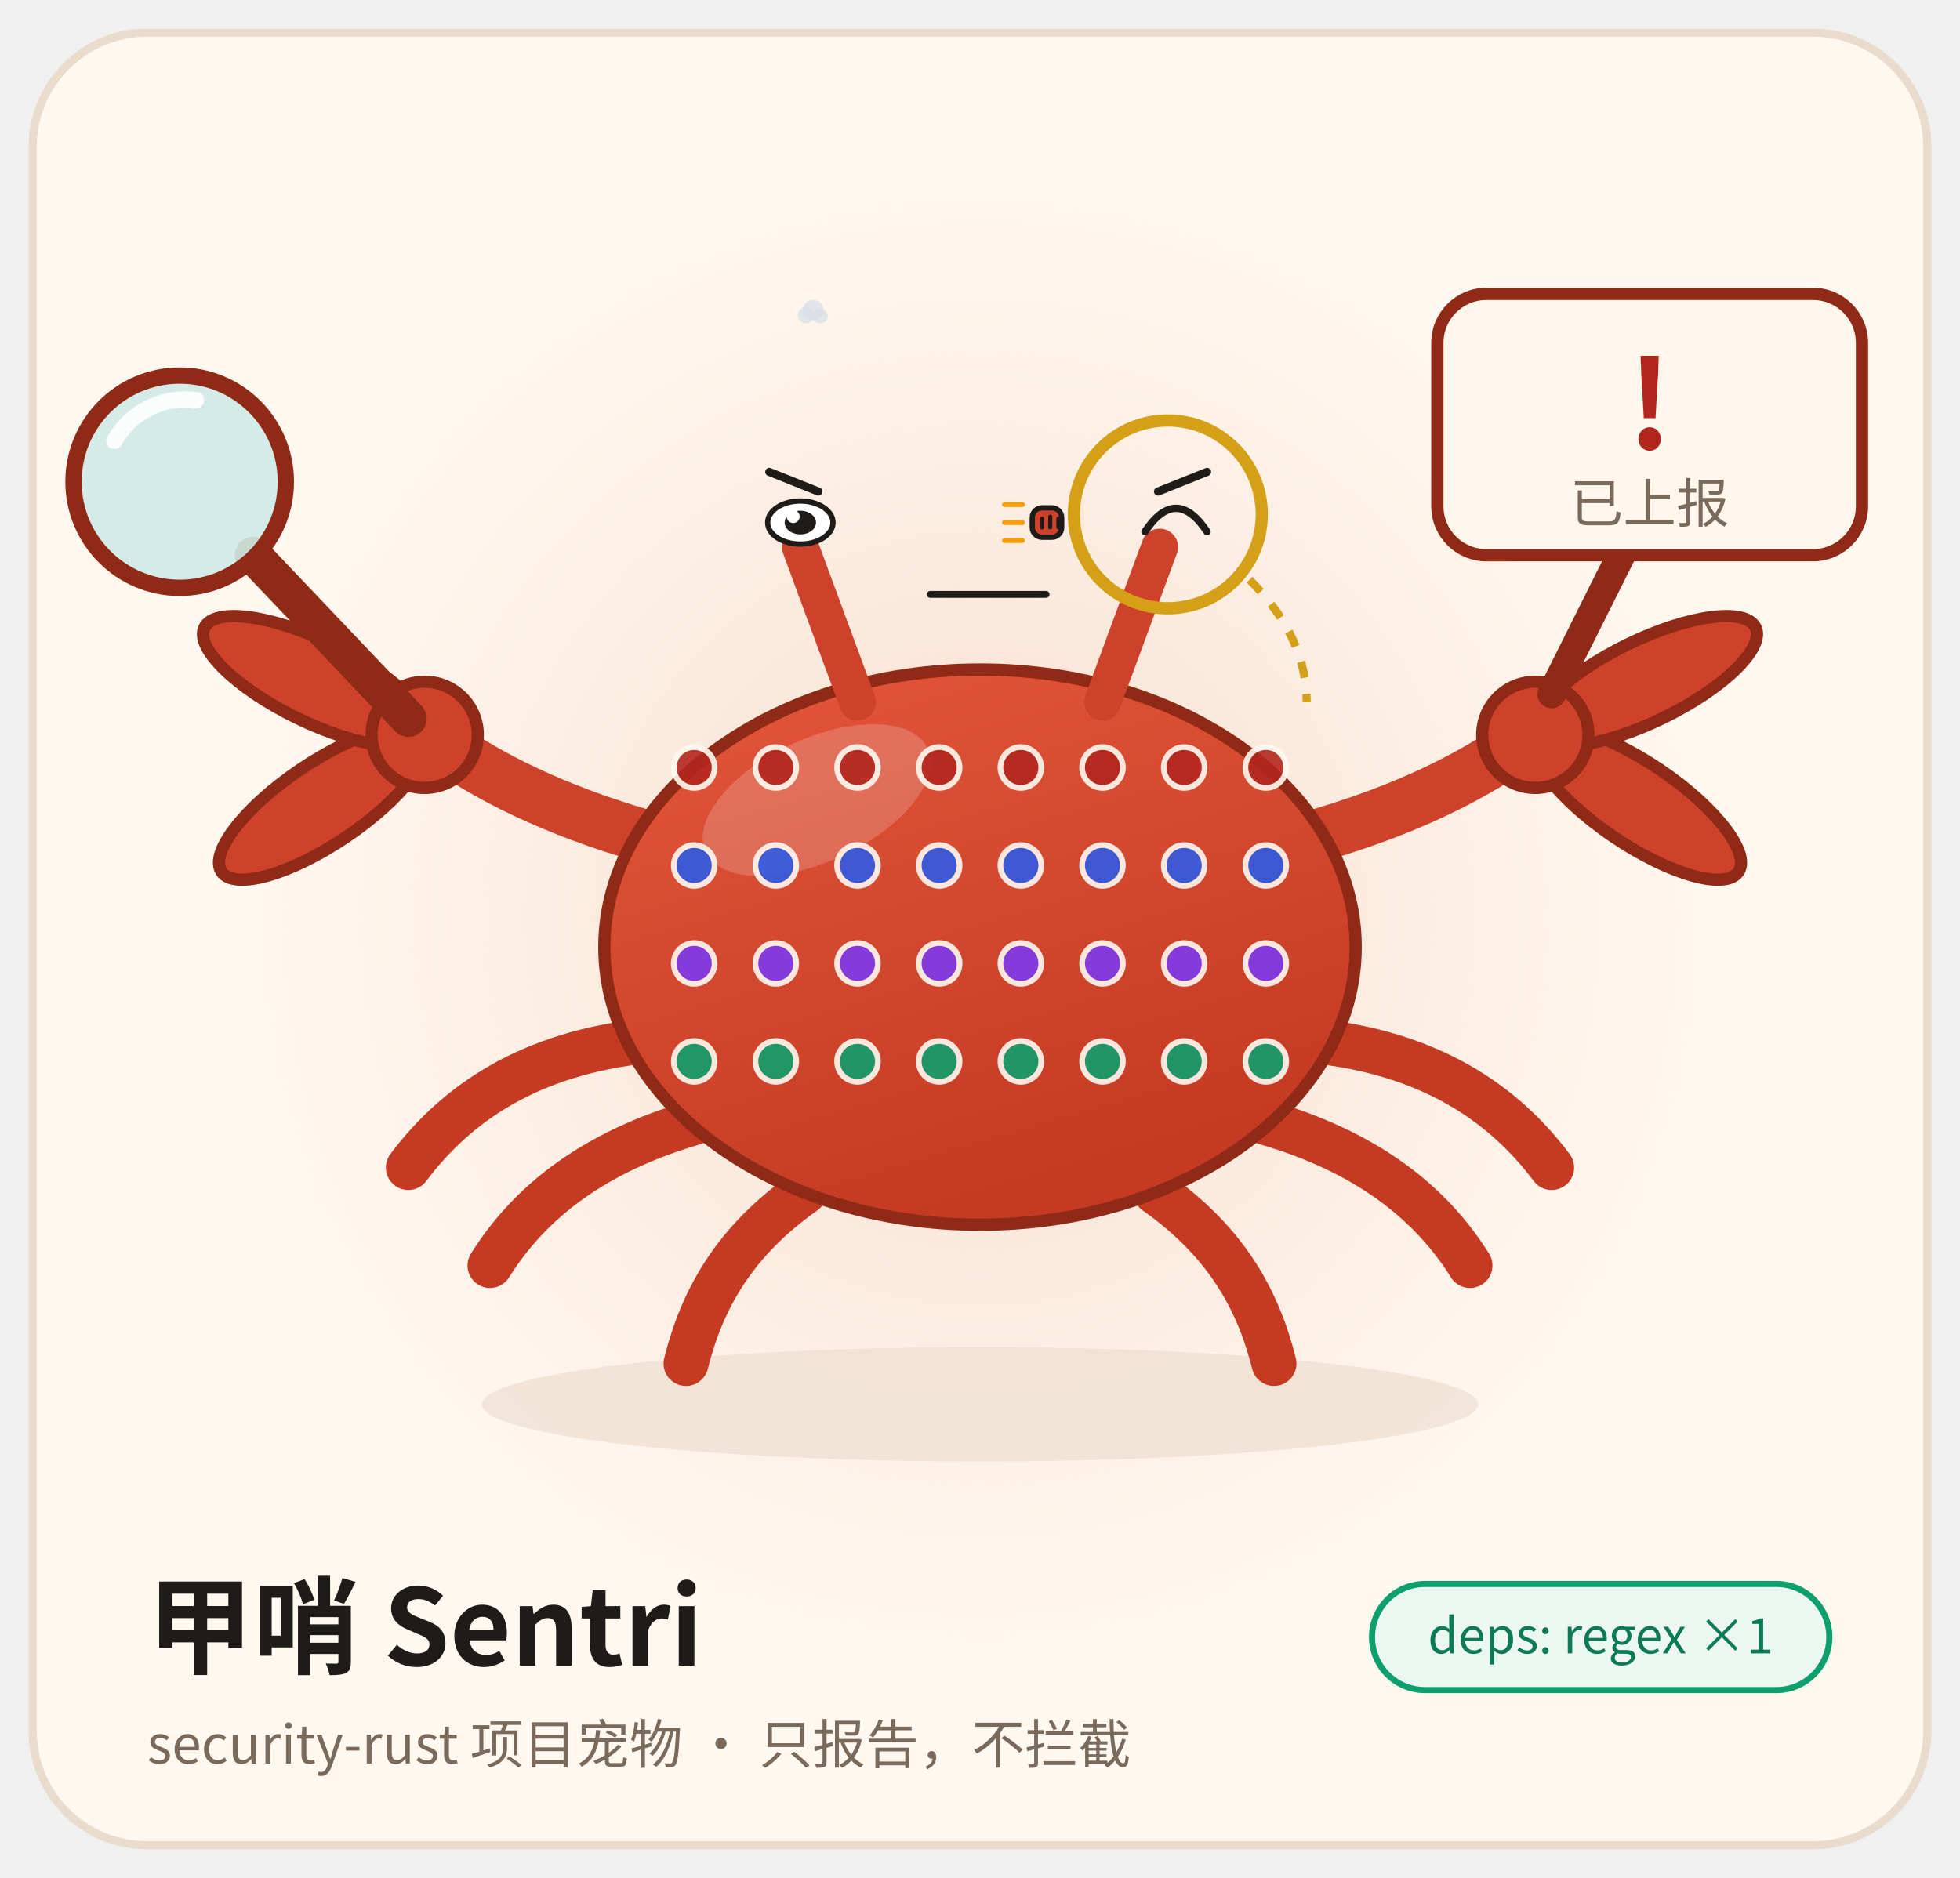
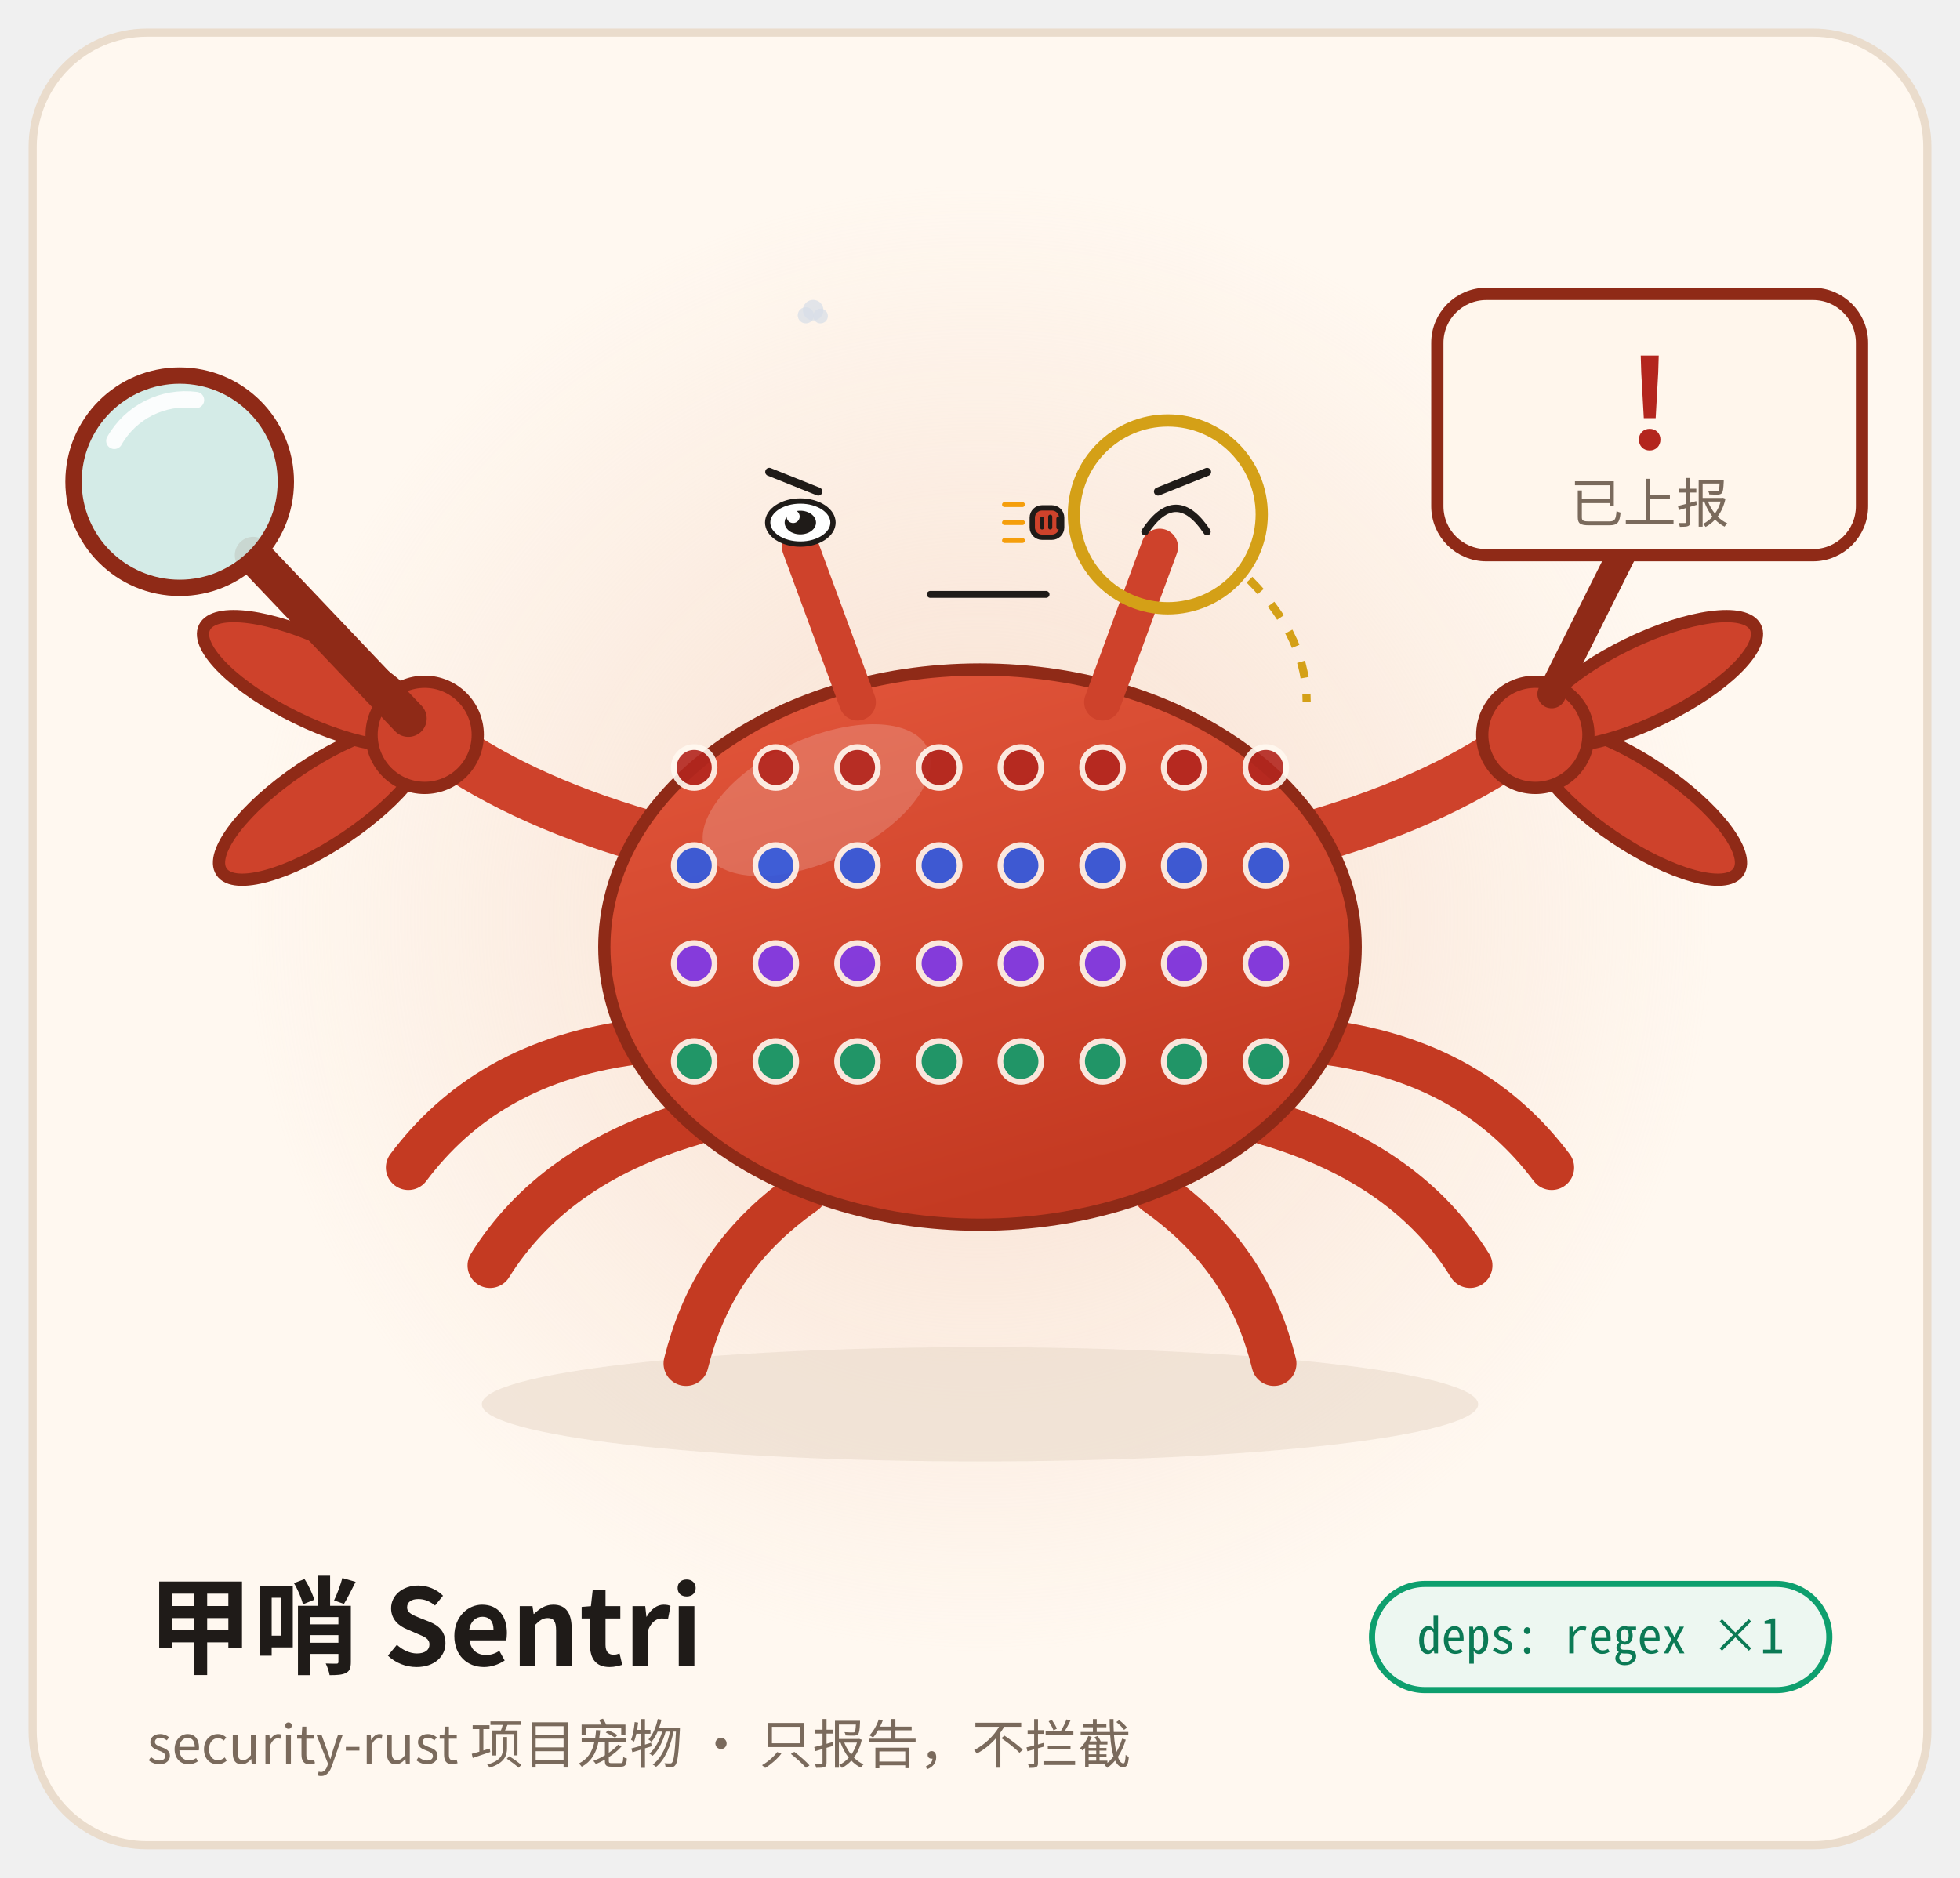
<svg xmlns="http://www.w3.org/2000/svg" viewBox="0 0 480 460" width="480" height="460" role="img" aria-label="甲哨 Sentri · 敲打 Knocking">
  <style>
.ex-motion { animation: ex-tap 0.55s ease-in-out infinite; transform-box: fill-box; transform-origin: 50% 50%; }
.ex-anim-tear { animation: ex-tear 1.8s ease-in infinite; transform-box: fill-box; transform-origin: center; }
.ex-anim-sweat { animation: ex-tear 1.5s ease-in infinite; transform-box: fill-box; transform-origin: center; }
.ex-anim-heart { animation: ex-heart 2.2s ease-out infinite; transform-box: fill-box; transform-origin: center; }
.ex-anim-spark { animation: ex-spark 1.9s ease-in-out infinite; transform-box: fill-box; transform-origin: center; }
.ex-anim-rain { animation: ex-rain 1.4s linear infinite; transform-box: fill-box; transform-origin: center; }
.ex-anim-confetti { animation: ex-confetti 2.4s linear infinite; transform-box: fill-box; transform-origin: center; }
.ex-anim-pulse { animation: ex-pulse 1.6s ease-in-out infinite; transform-box: fill-box; transform-origin: center; }
.ex-anim-knock { animation: ex-knock 0.55s ease-in-out infinite; transform-box: fill-box; transform-origin: center; }
.ex-anim-knockline { animation: ex-knockline 0.55s ease-out infinite; transform-box: fill-box; transform-origin: center; }
.ex-anim-palm { animation: ex-palm 0.9s ease-in-out infinite; transform-box: fill-box; transform-origin: center; }
.ex-anim-steam { animation: ex-steam 1.8s ease-out infinite; transform-box: fill-box; transform-origin: center; }
.ex-anim-shock { animation: ex-shock 0.5s ease-in-out infinite; transform-box: fill-box; transform-origin: center; }
.ex-anim-please { animation: ex-please 1.4s ease-in-out infinite; transform-box: fill-box; transform-origin: center; }
.ex-anim-drift { animation: ex-drift 4.5s ease-in-out infinite; transform-box: fill-box; transform-origin: center; }
@keyframes ex-tap { 0%,100% { transform: translateY(0); } 25% { transform: translateY(1.41px); } 32% { transform: translateY(0); } }
@keyframes ex-tear { 0% { transform: translateY(0); opacity: 0; } 18% { opacity: 1; } 100% { transform: translateY(8.8px); opacity: 0; } }
@keyframes ex-heart { 0% { transform: translateY(0) scale(.65); opacity: 0; } 20% { opacity: 1; } 100% { transform: translateY(-14.4px) scale(1.15); opacity: 0; } }
@keyframes ex-spark { 0%,100% { transform: scale(.6) rotate(0deg); opacity: .3; } 50% { transform: scale(1.15) rotate(25deg); opacity: 1; } }
@keyframes ex-rain { 0% { transform: translateY(0); opacity: 0; } 20% { opacity: 1; } 100% { transform: translateY(9.6px); opacity: 0; } }
@keyframes ex-confetti { 0% { transform: translateY(-4px) rotate(0deg); opacity: 1; } 100% { transform: translateY(14px) rotate(200deg); opacity: 0; } }
@keyframes ex-pulse { 0%,100% { transform: scale(1); opacity: .35; } 50% { transform: scale(1.18); opacity: .7; } }
@keyframes ex-knock { 0%,100% { transform: translateX(3.6px); } 35% { transform: translateX(0); } }
@keyframes ex-knockline { 0%,100% { transform: scaleX(.6); opacity: .35; } 35% { transform: scaleX(1); opacity: 1; } }
@keyframes ex-palm { 0%,100% { transform: translateY(0) rotate(0deg); } 50% { transform: translateY(-1px) rotate(-4deg); } }
@keyframes ex-steam { 0% { transform: translateY(0); opacity: .7; } 100% { transform: translateY(-7.2px); opacity: 0; } }
@keyframes ex-shock { 0%,100% { transform: scaleX(.7); opacity: .4; } 50% { transform: scaleX(1.25); opacity: 1; } }
@keyframes ex-please { 0%,100% { transform: translateY(0); } 50% { transform: translateY(-1.5px); } }
@keyframes ex-drift { 0%,100% { transform: translateY(0); } 50% { transform: translateY(-1.6px); } }
@media (prefers-reduced-motion: reduce) {
  .ex-motion, [class*="ex-anim-"] { animation: none !important; }
}
</style>
  <g class="ex-motion ex-knocking">
    <g class="ex-base">
      <defs>
        <linearGradient id="shell" x1="0" y1="0" x2="0.4" y2="1">
          <stop offset="0" stop-color="#E4573C" />
          <stop offset="1" stop-color="#C43A22" />
        </linearGradient>
        <radialGradient id="glow" cx="0.5" cy="0.5" r="0.5">
          <stop offset="0" stop-color="#F6D9C8" stop-opacity="0.85" />
          <stop offset="1" stop-color="#F6D9C8" stop-opacity="0" />
        </radialGradient>
      </defs>
      <rect x="8" y="8" width="464" height="444" rx="28" fill="#FFF8F0" stroke="#EADCCC" stroke-width="2" />
      <circle cx="240" cy="225" r="180" fill="url(#glow)" />
      <ellipse cx="240" cy="344" rx="122" ry="14" fill="#E9DACB" opacity="0.6" />
      <g stroke="#C43A22" stroke-width="11" stroke-linecap="round" fill="none">
        <path d="M158 255 C130 258 112 270 100 286" />
        <path d="M170 275 C146 282 130 294 120 310" />
        <path d="M197 292 C180 304 172 318 168 334" />
        <path d="M322 255 C350 258 368 270 380 286" />
        <path d="M310 275 C334 282 350 294 360 310" />
        <path d="M283 292 C300 304 308 318 312 334" />
      </g>
      <g stroke="#CE422B" stroke-width="13" stroke-linecap="round" fill="none">
        <path d="M162 206 C140 200 122 192 108 182" />
        <path d="M318 206 C340 200 358 192 372 182" />
      </g>
      <ellipse cx="240" cy="232" rx="92" ry="68" fill="url(#shell)" stroke="#8F2A17" stroke-width="3" />
      <ellipse cx="200" cy="196" rx="30" ry="15" fill="#FFFFFF" opacity="0.18" transform="rotate(-25 200 196)" />
      <g>
        <g fill="#B3261E" opacity="0.9" stroke="#FFF8F0" stroke-width="1.4">
          <circle cx="170" cy="188" r="5" />
          <circle cx="190" cy="188" r="5" />
          <circle cx="210" cy="188" r="5" />
          <circle cx="230" cy="188" r="5" />
          <circle cx="250" cy="188" r="5" />
          <circle cx="270" cy="188" r="5" />
          <circle cx="290" cy="188" r="5" />
          <circle cx="310" cy="188" r="5" />
        </g>
        <g fill="#2D5BE3" opacity="0.9" stroke="#FFF8F0" stroke-width="1.4">
          <circle cx="170" cy="212" r="5" />
          <circle cx="190" cy="212" r="5" />
          <circle cx="210" cy="212" r="5" />
          <circle cx="230" cy="212" r="5" />
          <circle cx="250" cy="212" r="5" />
          <circle cx="270" cy="212" r="5" />
          <circle cx="290" cy="212" r="5" />
          <circle cx="310" cy="212" r="5" />
        </g>
        <g fill="#7C3AED" opacity="0.9" stroke="#FFF8F0" stroke-width="1.4">
          <circle cx="170" cy="236" r="5" />
          <circle cx="190" cy="236" r="5" />
          <circle cx="210" cy="236" r="5" />
          <circle cx="230" cy="236" r="5" />
          <circle cx="250" cy="236" r="5" />
          <circle cx="270" cy="236" r="5" />
          <circle cx="290" cy="236" r="5" />
          <circle cx="310" cy="236" r="5" />
        </g>
        <g fill="#0E9F6E" opacity="0.9" stroke="#FFF8F0" stroke-width="1.4">
          <circle cx="170" cy="260" r="5" />
          <circle cx="190" cy="260" r="5" />
          <circle cx="210" cy="260" r="5" />
          <circle cx="230" cy="260" r="5" />
          <circle cx="250" cy="260" r="5" />
          <circle cx="270" cy="260" r="5" />
          <circle cx="290" cy="260" r="5" />
          <circle cx="310" cy="260" r="5" />
        </g>
      </g>
      <g stroke="#CE422B" stroke-width="9" stroke-linecap="round">
        <path d="M210 172 L196 134" />
        <path d="M270 172 L284 134" />
      </g>
      <circle cx="286" cy="126" r="23" fill="none" stroke="#D4A017" stroke-width="3" />
      <path d="M306 142 C316 152 320 162 320 172" stroke="#D4A017" stroke-width="2" stroke-dasharray="4 4" fill="none" />
      <g transform="translate(104 180)">
        <ellipse cx="-30" cy="0" rx="30" ry="10" fill="#CE422B" stroke="#8F2A17" stroke-width="3" transform="rotate(-34)" />
        <ellipse cx="-30" cy="0" rx="30" ry="10" fill="#CE422B" stroke="#8F2A17" stroke-width="3" transform="rotate(26)" />
        <circle cx="0" cy="0" r="13" fill="#CE422B" stroke="#8F2A17" stroke-width="3" />
      </g>
      <path d="M62 136 L100 176" stroke="#8F2A17" stroke-width="9" stroke-linecap="round" />
      <circle cx="44" cy="118" r="26" fill="#CFEAE6" fill-opacity="0.9" stroke="#8F2A17" stroke-width="4" />
      <path d="M28 108 A20 20 0 0 1 48 98" stroke="#FFFFFF" stroke-width="4" stroke-linecap="round" fill="none" opacity="0.9" />
      <g transform="translate(376 180) scale(-1 1)">
        <ellipse cx="-30" cy="0" rx="30" ry="10" fill="#CE422B" stroke="#8F2A17" stroke-width="3" transform="rotate(-34)" />
        <ellipse cx="-30" cy="0" rx="30" ry="10" fill="#CE422B" stroke="#8F2A17" stroke-width="3" transform="rotate(26)" />
        <circle cx="0" cy="0" r="13" fill="#CE422B" stroke="#8F2A17" stroke-width="3" />
      </g>
      <path d="M380 170 L398 134" stroke="#8F2A17" stroke-width="7" stroke-linecap="round" />
      <rect x="352" y="72" width="104" height="64" rx="12" fill="#FFF6EC" stroke="#8F2A17" stroke-width="3" />
-       <text x="404" y="110" text-anchor="middle" font-family="ui-monospace, Menlo, Consolas, 'Noto Sans CJK SC', monospace" font-size="30" font-weight="700" fill="#B3261E">!</text>
-       <text x="404" y="128" text-anchor="middle" font-family="system-ui, -apple-system, 'Noto Sans CJK SC', 'Source Han Sans SC', 'PingFang SC', 'Microsoft YaHei', sans-serif" font-size="13" fill="#7A6A5C">已上报</text>
-       <text x="36" y="408" font-family="system-ui, -apple-system, 'Noto Sans CJK SC', 'Source Han Sans SC', 'PingFang SC', 'Microsoft YaHei', sans-serif" font-size="26" font-weight="700" fill="#1F1B18">甲哨 Sentri</text>
-       <text x="36" y="432" font-family="system-ui, -apple-system, 'Noto Sans CJK SC', 'Source Han Sans SC', 'PingFang SC', 'Microsoft YaHei', sans-serif" font-size="13" fill="#7A6A5C">security-rust 项目宠物 · 只报告，不拦截</text>
+       <text x="404" y="110" text-anchor="middle" font-family="ui-monospace, 'Noto Sans Mono CJK SC', 'Source Han Mono SC', monospace" font-size="30" font-weight="700" fill="#B3261E">!</text>
+       <text x="404" y="128" text-anchor="middle" font-family="system-ui, 'Noto Sans CJK SC', 'Source Han Sans SC', sans-serif" font-size="13" fill="#7A6A5C">已上报</text>
+       <text x="36" y="408" font-family="system-ui, 'Noto Sans CJK SC', 'Source Han Sans SC', sans-serif" font-size="26" font-weight="700" fill="#1F1B18">甲哨 Sentri</text>
+       <text x="36" y="432" font-family="system-ui, 'Noto Sans CJK SC', 'Source Han Sans SC', sans-serif" font-size="13" fill="#7A6A5C">security-rust 项目宠物 · 只报告，不拦截</text>
      <rect x="336" y="388" width="112" height="26" rx="13" fill="#EDF7F1" stroke="#0E9F6E" stroke-width="1.5" />
-       <text x="392" y="405" text-anchor="middle" font-family="ui-monospace, Menlo, Consolas, 'Noto Sans CJK SC', monospace" font-size="12" fill="#0B7A55">deps: regex ×1</text>
+       <text x="392" y="405" text-anchor="middle" font-family="ui-monospace, 'Noto Sans Mono CJK SC', 'Source Han Mono SC', monospace" font-size="12" fill="#0B7A55">deps: regex ×1</text>
    </g>
    <g class="ex-face">
      <path d="M 188.4,115.6 L 200.4,120.4" stroke="#1F1B18" stroke-width="2" stroke-linecap="round" />
      <path d="M 295.6,115.6 L 283.6,120.4" stroke="#1F1B18" stroke-width="2" stroke-linecap="round" />
      <ellipse cx="196" cy="128" rx="8" ry="5.28" fill="#FFFFFF" stroke="#1F1B18" stroke-width="1.3" />
      <ellipse cx="196" cy="128" rx="3.84" ry="2.9" fill="#1F1B18" />
      <circle cx="194.24" cy="126.52" r="1.6" fill="#FFFFFF" />
      <path d="M 280.4,130.24 Q 288,118.8 295.6,130.24" fill="none" stroke="#1F1B18" stroke-width="1.8" stroke-linecap="round" />
      <path d="M 227.83,145.6 L 256.17,145.6" stroke="#1F1B18" stroke-width="1.7" stroke-linecap="round" />
      <g transform="translate(257.2 128)">
        <g class="ex-anim-knock">
          <rect x="-4.4" y="-3.6" width="7.2" height="7.2" rx="2.4" fill="#CE422B" stroke="#1F1B18" stroke-width="1.3" />
          <path d="M -2,-0.96 L -2,1.2 M 0,-1.44 L 0,1.2 M 2,-0.96 L 2,1.2" stroke="#1F1B18" stroke-width="1" stroke-linecap="round" />
        </g>
      </g>
      <g transform="translate(250.4 123.6)">
        <path class="ex-anim-knockline" style="animation-delay:0.0s" d="M 0 0 L -4.4 0" stroke="#F59E0B" stroke-width="1.2" stroke-linecap="round" />
      </g>
      <g transform="translate(250.4 128)">
        <path class="ex-anim-knockline" style="animation-delay:0.12s" d="M 0 0 L -4.4 0" stroke="#F59E0B" stroke-width="1.2" stroke-linecap="round" />
      </g>
      <g transform="translate(250.4 132.4)">
        <path class="ex-anim-knockline" style="animation-delay:0.24s" d="M 0 0 L -4.4 0" stroke="#F59E0B" stroke-width="1.2" stroke-linecap="round" />
      </g>
      <g transform="translate(197.34 77.24)">
        <circle class="ex-anim-steam" style="animation-delay:0.0s" r="1.98" fill="#D7DEE8" opacity=".72" />
      </g>
      <g transform="translate(199.14 75.98)">
        <circle class="ex-anim-steam" style="animation-delay:0.28s" r="2.52" fill="#D7DEE8" opacity=".72" />
      </g>
      <g transform="translate(200.94 77.42)">
        <circle class="ex-anim-steam" style="animation-delay:0.56s" r="1.8" fill="#D7DEE8" opacity=".72" />
      </g>
    </g>
  </g>
</svg>
